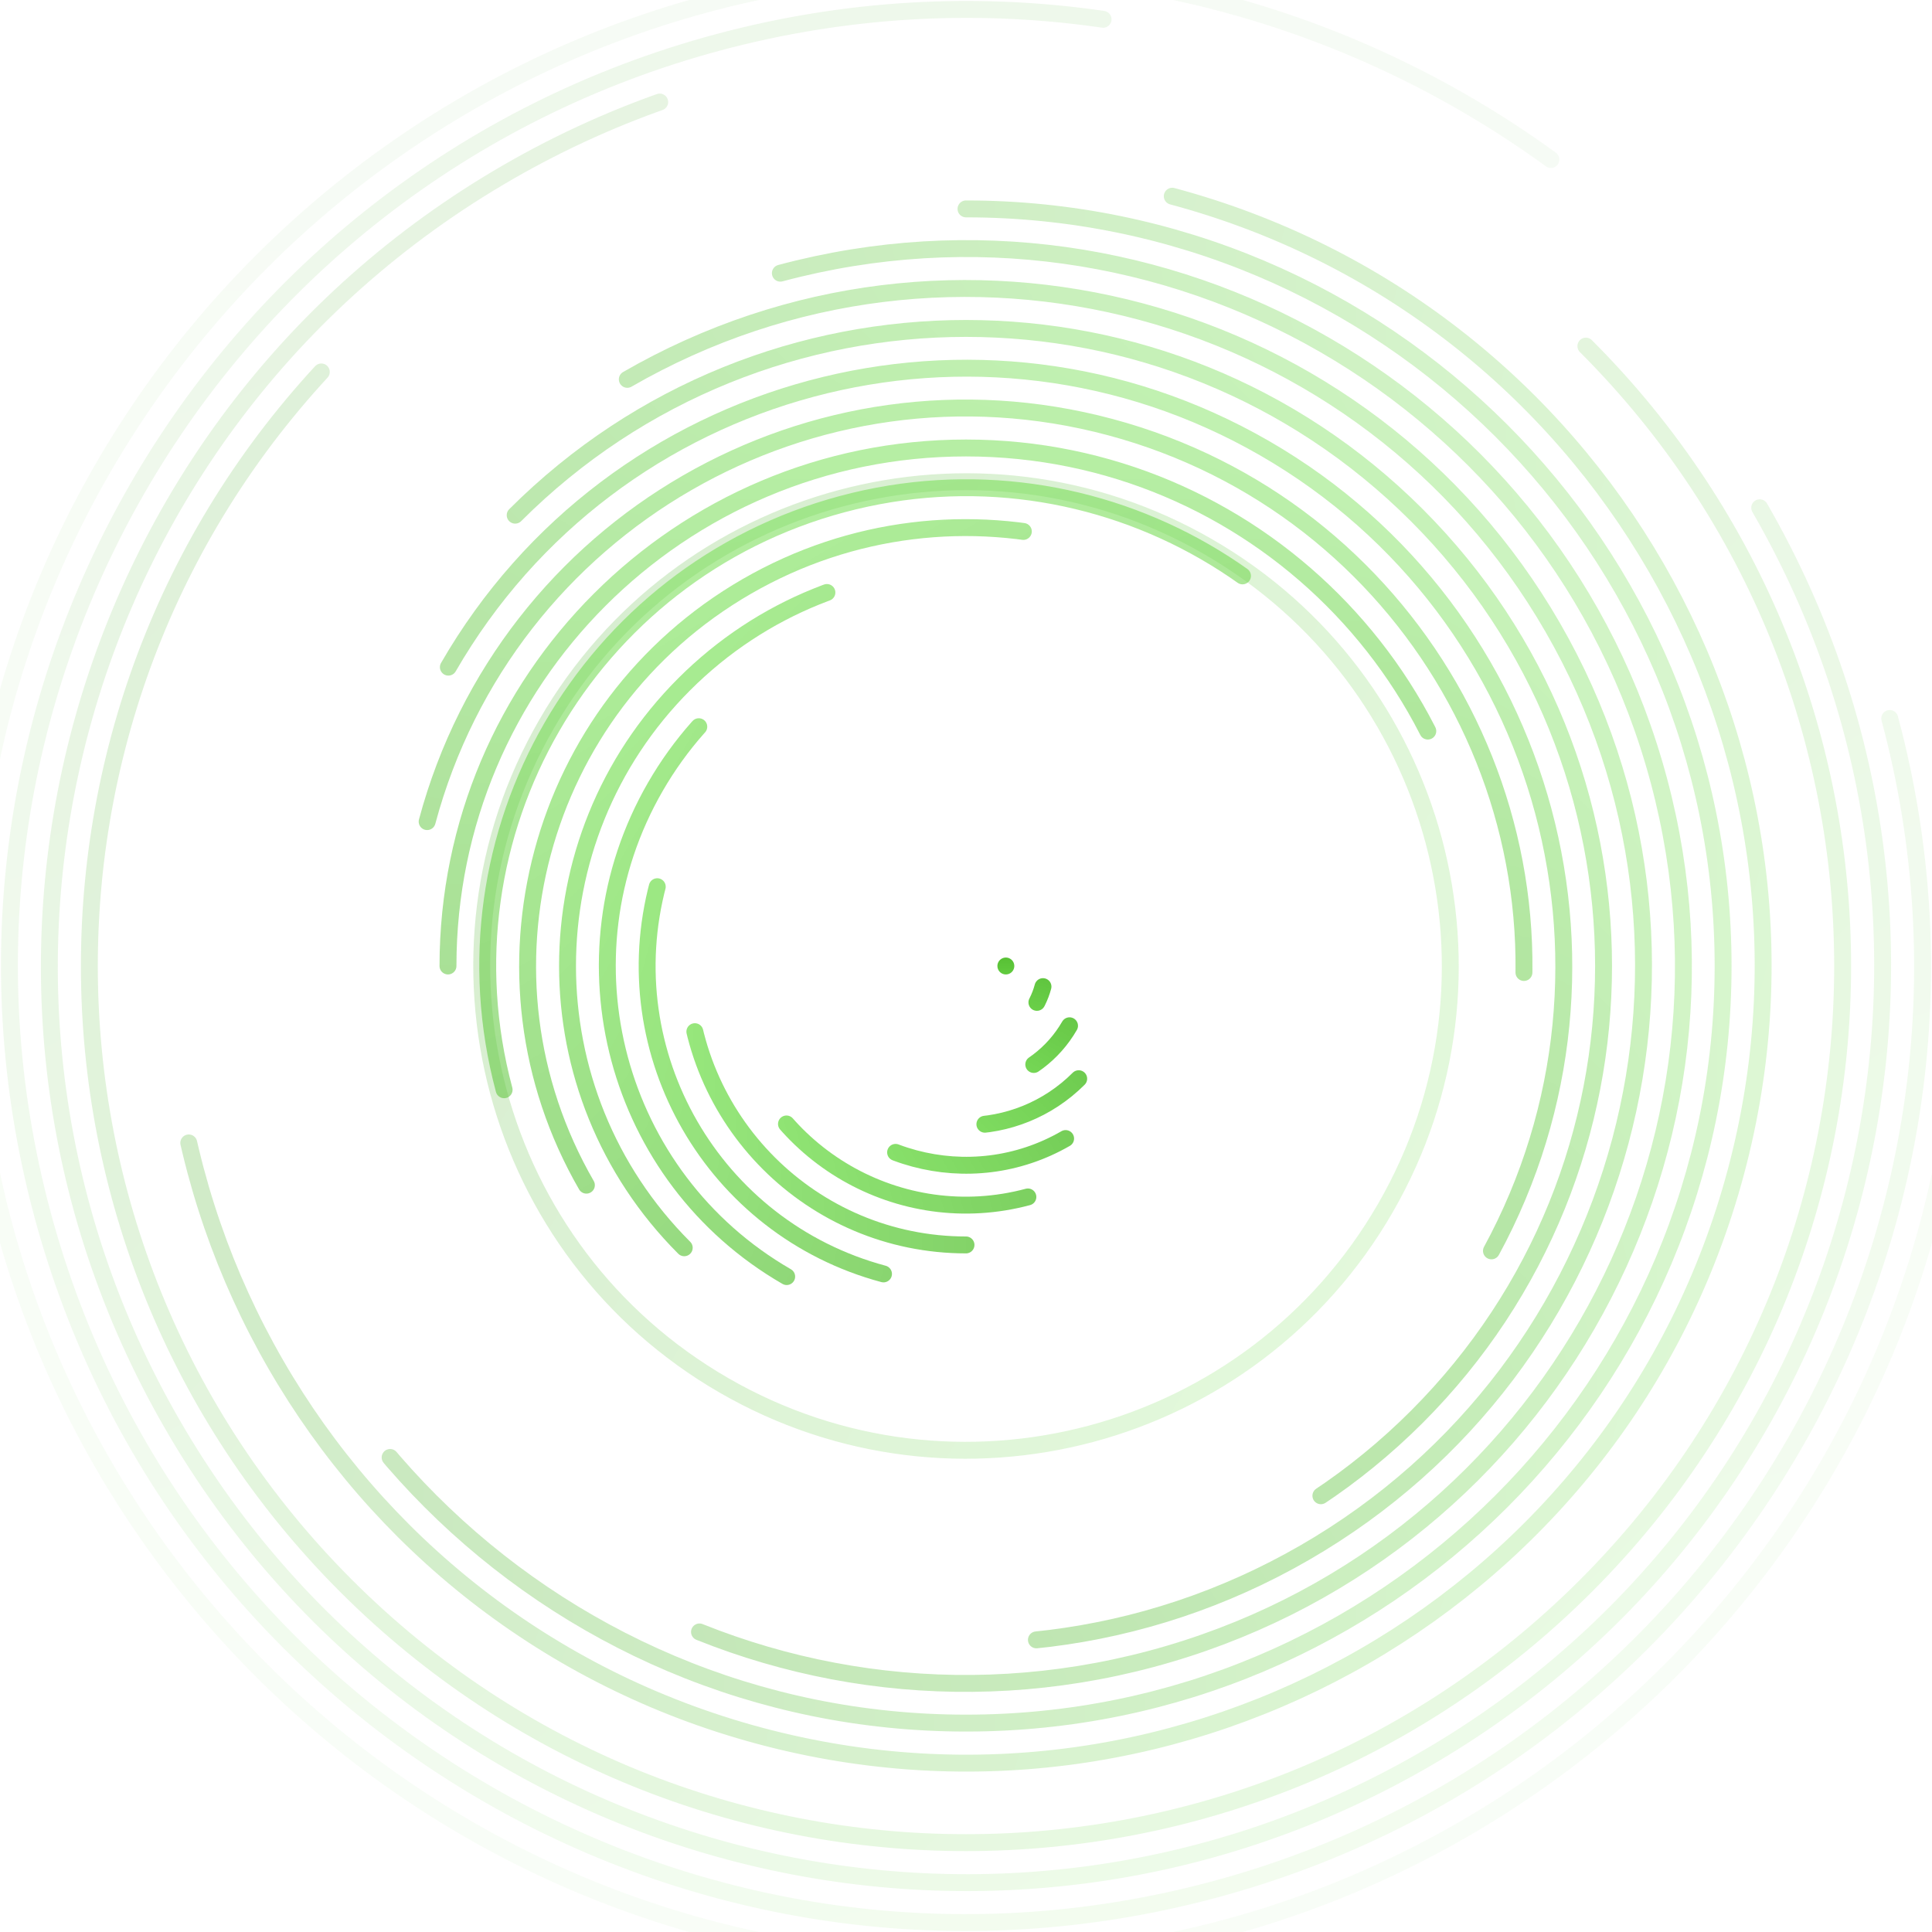
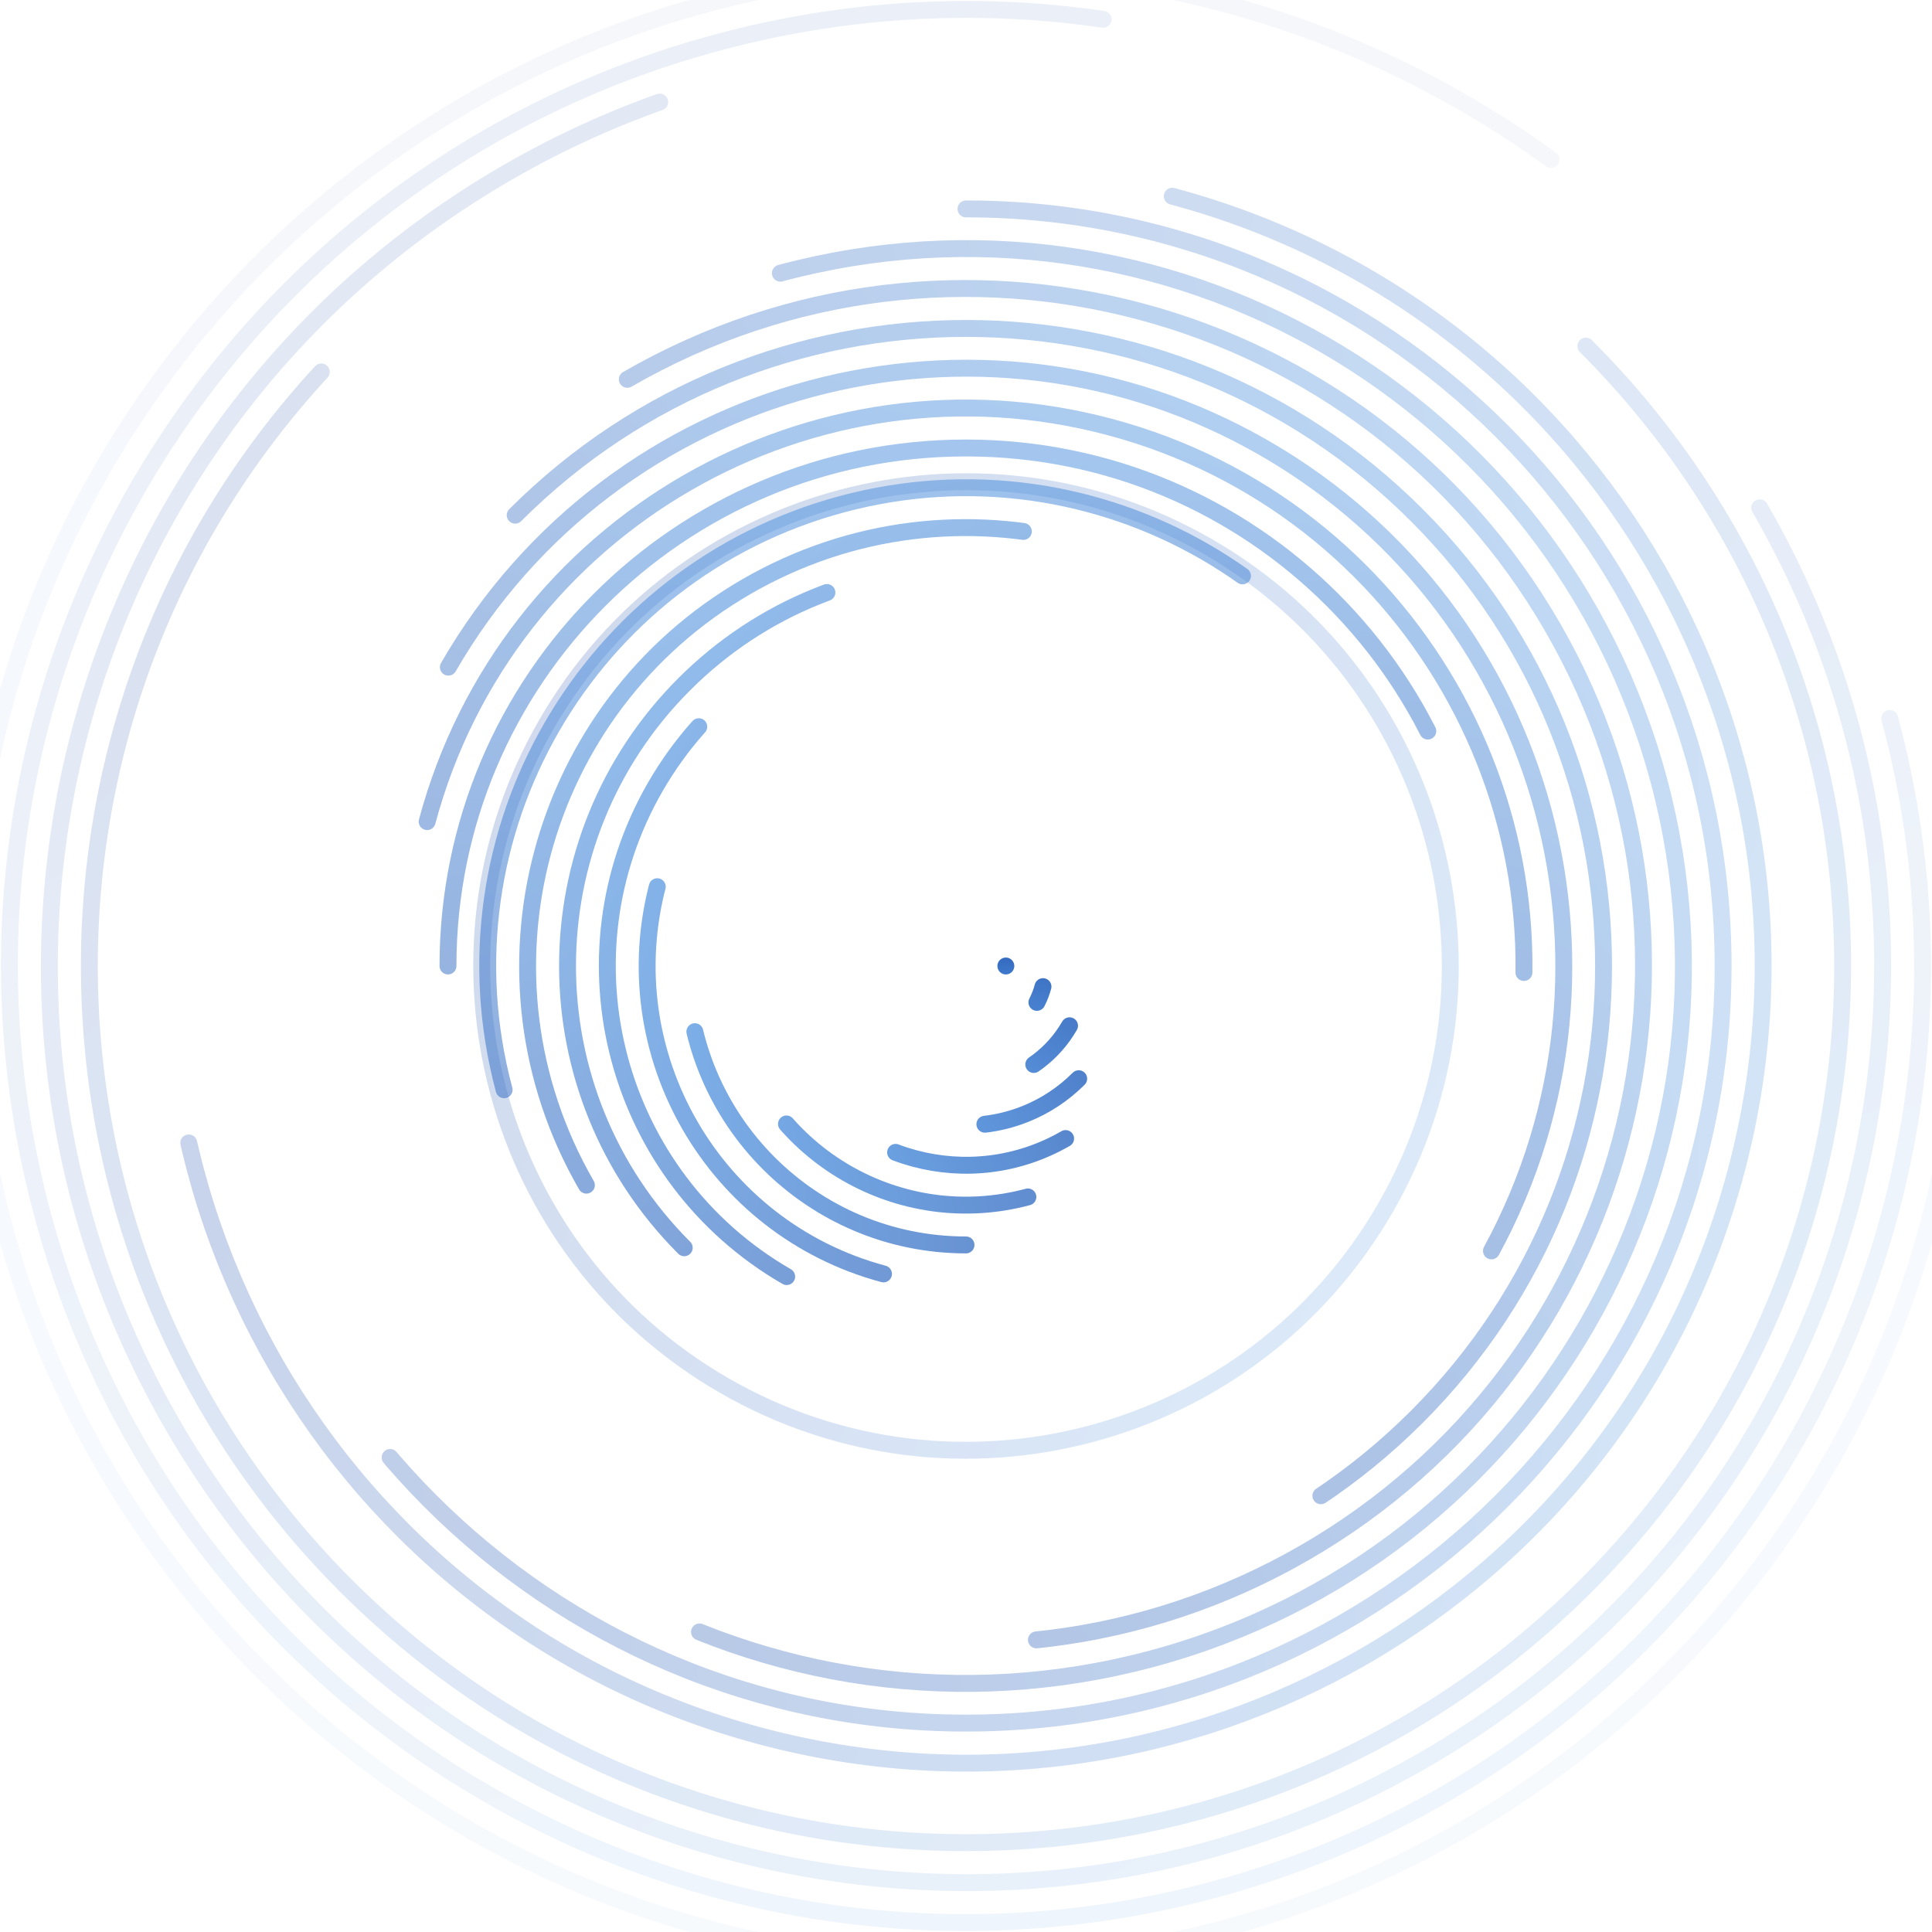
<svg xmlns="http://www.w3.org/2000/svg" version="1.1" viewBox="0 0 800 800">
  <defs>
    <linearGradient x1="50%" y1="0%" x2="50%" y2="100%" id="cccoil-grad">
-       <stop stop-color="hsl(105, 69%, 40%)" stop-opacity="1" offset="0%" />
-       <stop stop-color="hsl(105, 69%, 60%)" stop-opacity="1" offset="100%" />
+       <stop stop-color="hsl(220, 69%, 40%)" stop-opacity="1" offset="0%" />
+       <stop stop-color="hsl(212, 69%, 60%)" stop-opacity="1" offset="100%" />
    </linearGradient>
  </defs>
  <g stroke="url(#cccoil-grad)" fill="none" stroke-linecap="round">
    <circle r="412.5" cx="400" cy="400" stroke-width="7" stroke-dasharray="2203 2592" transform="rotate(360, 400, 400)" opacity="0.05" />
    <circle r="396" cx="400" cy="400" stroke-width="7" stroke-dasharray="2027 2488" transform="rotate(345, 400, 400)" opacity="0.09" />
    <circle r="379.5" cx="400" cy="400" stroke-width="7" stroke-dasharray="1858 2384" transform="rotate(330, 400, 400)" opacity="0.13" />
    <circle r="363" cx="400" cy="400" stroke-width="7" stroke-dasharray="1696 2281" transform="rotate(315, 400, 400)" opacity="0.17" />
    <circle r="200.5" cx="400" cy="400" stroke-width="7" stroke-dasharray="1542 2177" transform="rotate(300, 400, 400)" opacity="0.21" />
    <circle r="330" cx="400" cy="400" stroke-width="7" stroke-dasharray="1395 2073" transform="rotate(285, 400, 400)" opacity="0.25" />
    <circle r="313.5" cx="400" cy="400" stroke-width="7" stroke-dasharray="1256 1970" transform="rotate(270, 400, 400)" opacity="0.29" />
    <circle r="297" cx="400" cy="400" stroke-width="7" stroke-dasharray="1124 1866" transform="rotate(255, 400, 400)" opacity="0.33" />
    <circle r="280.5" cx="400" cy="400" stroke-width="7" stroke-dasharray="999 1762" transform="rotate(240, 400, 400)" opacity="0.37" />
    <circle r="264" cx="400" cy="400" stroke-width="7" stroke-dasharray="881 1659" transform="rotate(225, 400, 400)" opacity="0.41" />
    <circle r="247.5" cx="400" cy="400" stroke-width="7" stroke-dasharray="771 1555" transform="rotate(210, 400, 400)" opacity="0.45" />
    <circle r="231" cx="400" cy="400" stroke-width="7" stroke-dasharray="668 1451" transform="rotate(195, 400, 400)" opacity="0.49" />
    <circle r="214.5" cx="400" cy="400" stroke-width="7" stroke-dasharray="573 1348" transform="rotate(180, 400, 400)" opacity="0.53" />
    <circle r="198" cx="400" cy="400" stroke-width="7" stroke-dasharray="485 1244" transform="rotate(165, 400, 400)" opacity="0.56" />
    <circle r="181.5" cx="400" cy="400" stroke-width="7" stroke-dasharray="404 1140" transform="rotate(150, 400, 400)" opacity="0.60" />
    <circle r="165" cx="400" cy="400" stroke-width="7" stroke-dasharray="330 1037" transform="rotate(135, 400, 400)" opacity="0.64" />
    <circle r="148.5" cx="400" cy="400" stroke-width="7" stroke-dasharray="264 933" transform="rotate(120, 400, 400)" opacity="0.68" />
    <circle r="132" cx="400" cy="400" stroke-width="7" stroke-dasharray="206 829" transform="rotate(105, 400, 400)" opacity="0.72" />
    <circle r="115.5" cx="400" cy="400" stroke-width="7" stroke-dasharray="154 726" transform="rotate(90, 400, 400)" opacity="0.76" />
    <circle r="99" cx="400" cy="400" stroke-width="7" stroke-dasharray="110 622" transform="rotate(75, 400, 400)" opacity="0.80" />
    <circle r="82.5" cx="400" cy="400" stroke-width="7" stroke-dasharray="73 518" transform="rotate(60, 400, 400)" opacity="0.84" />
    <circle r="66" cx="400" cy="400" stroke-width="7" stroke-dasharray="44 415" transform="rotate(45, 400, 400)" opacity="0.88" />
    <circle r="49.5" cx="400" cy="400" stroke-width="7" stroke-dasharray="22 311" transform="rotate(30, 400, 400)" opacity="0.92" />
    <circle r="33" cx="400" cy="400" stroke-width="7" stroke-dasharray="7 207" transform="rotate(15, 400, 400)" opacity="0.96" />
    <circle r="16.5" cx="400" cy="400" stroke-width="7" stroke-dasharray="0 104" opacity="1.00" />
  </g>
</svg>
